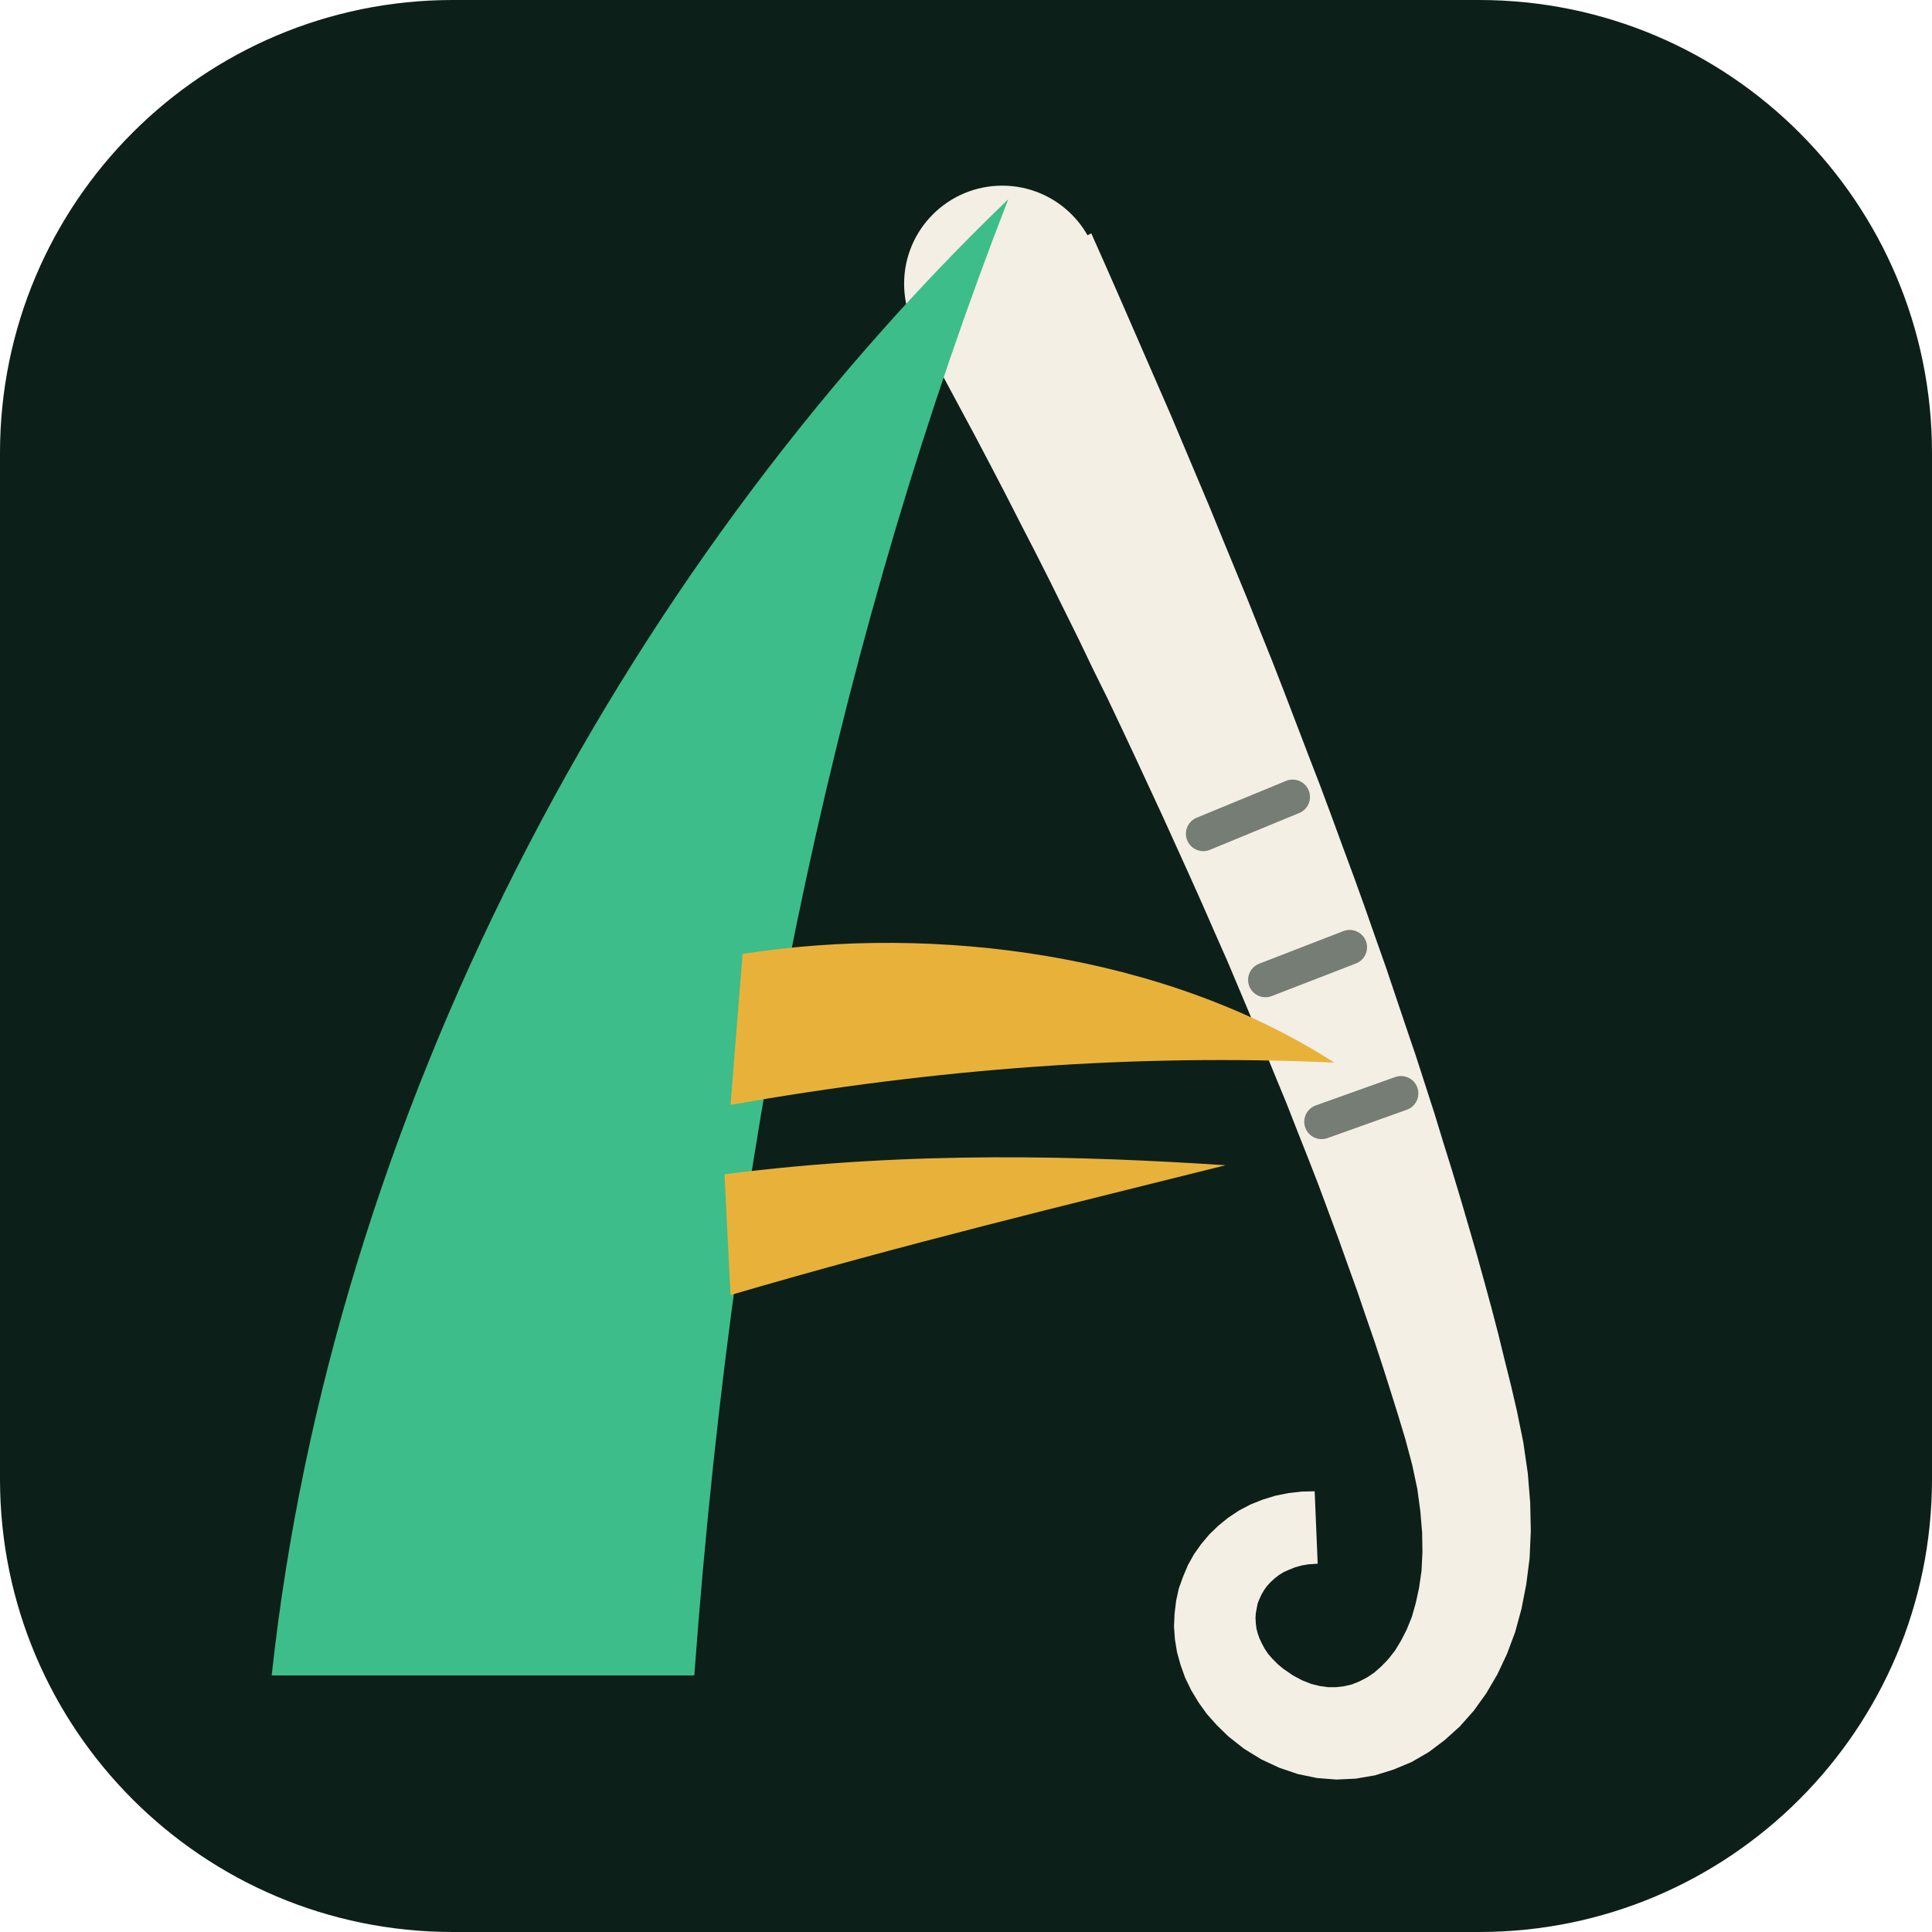
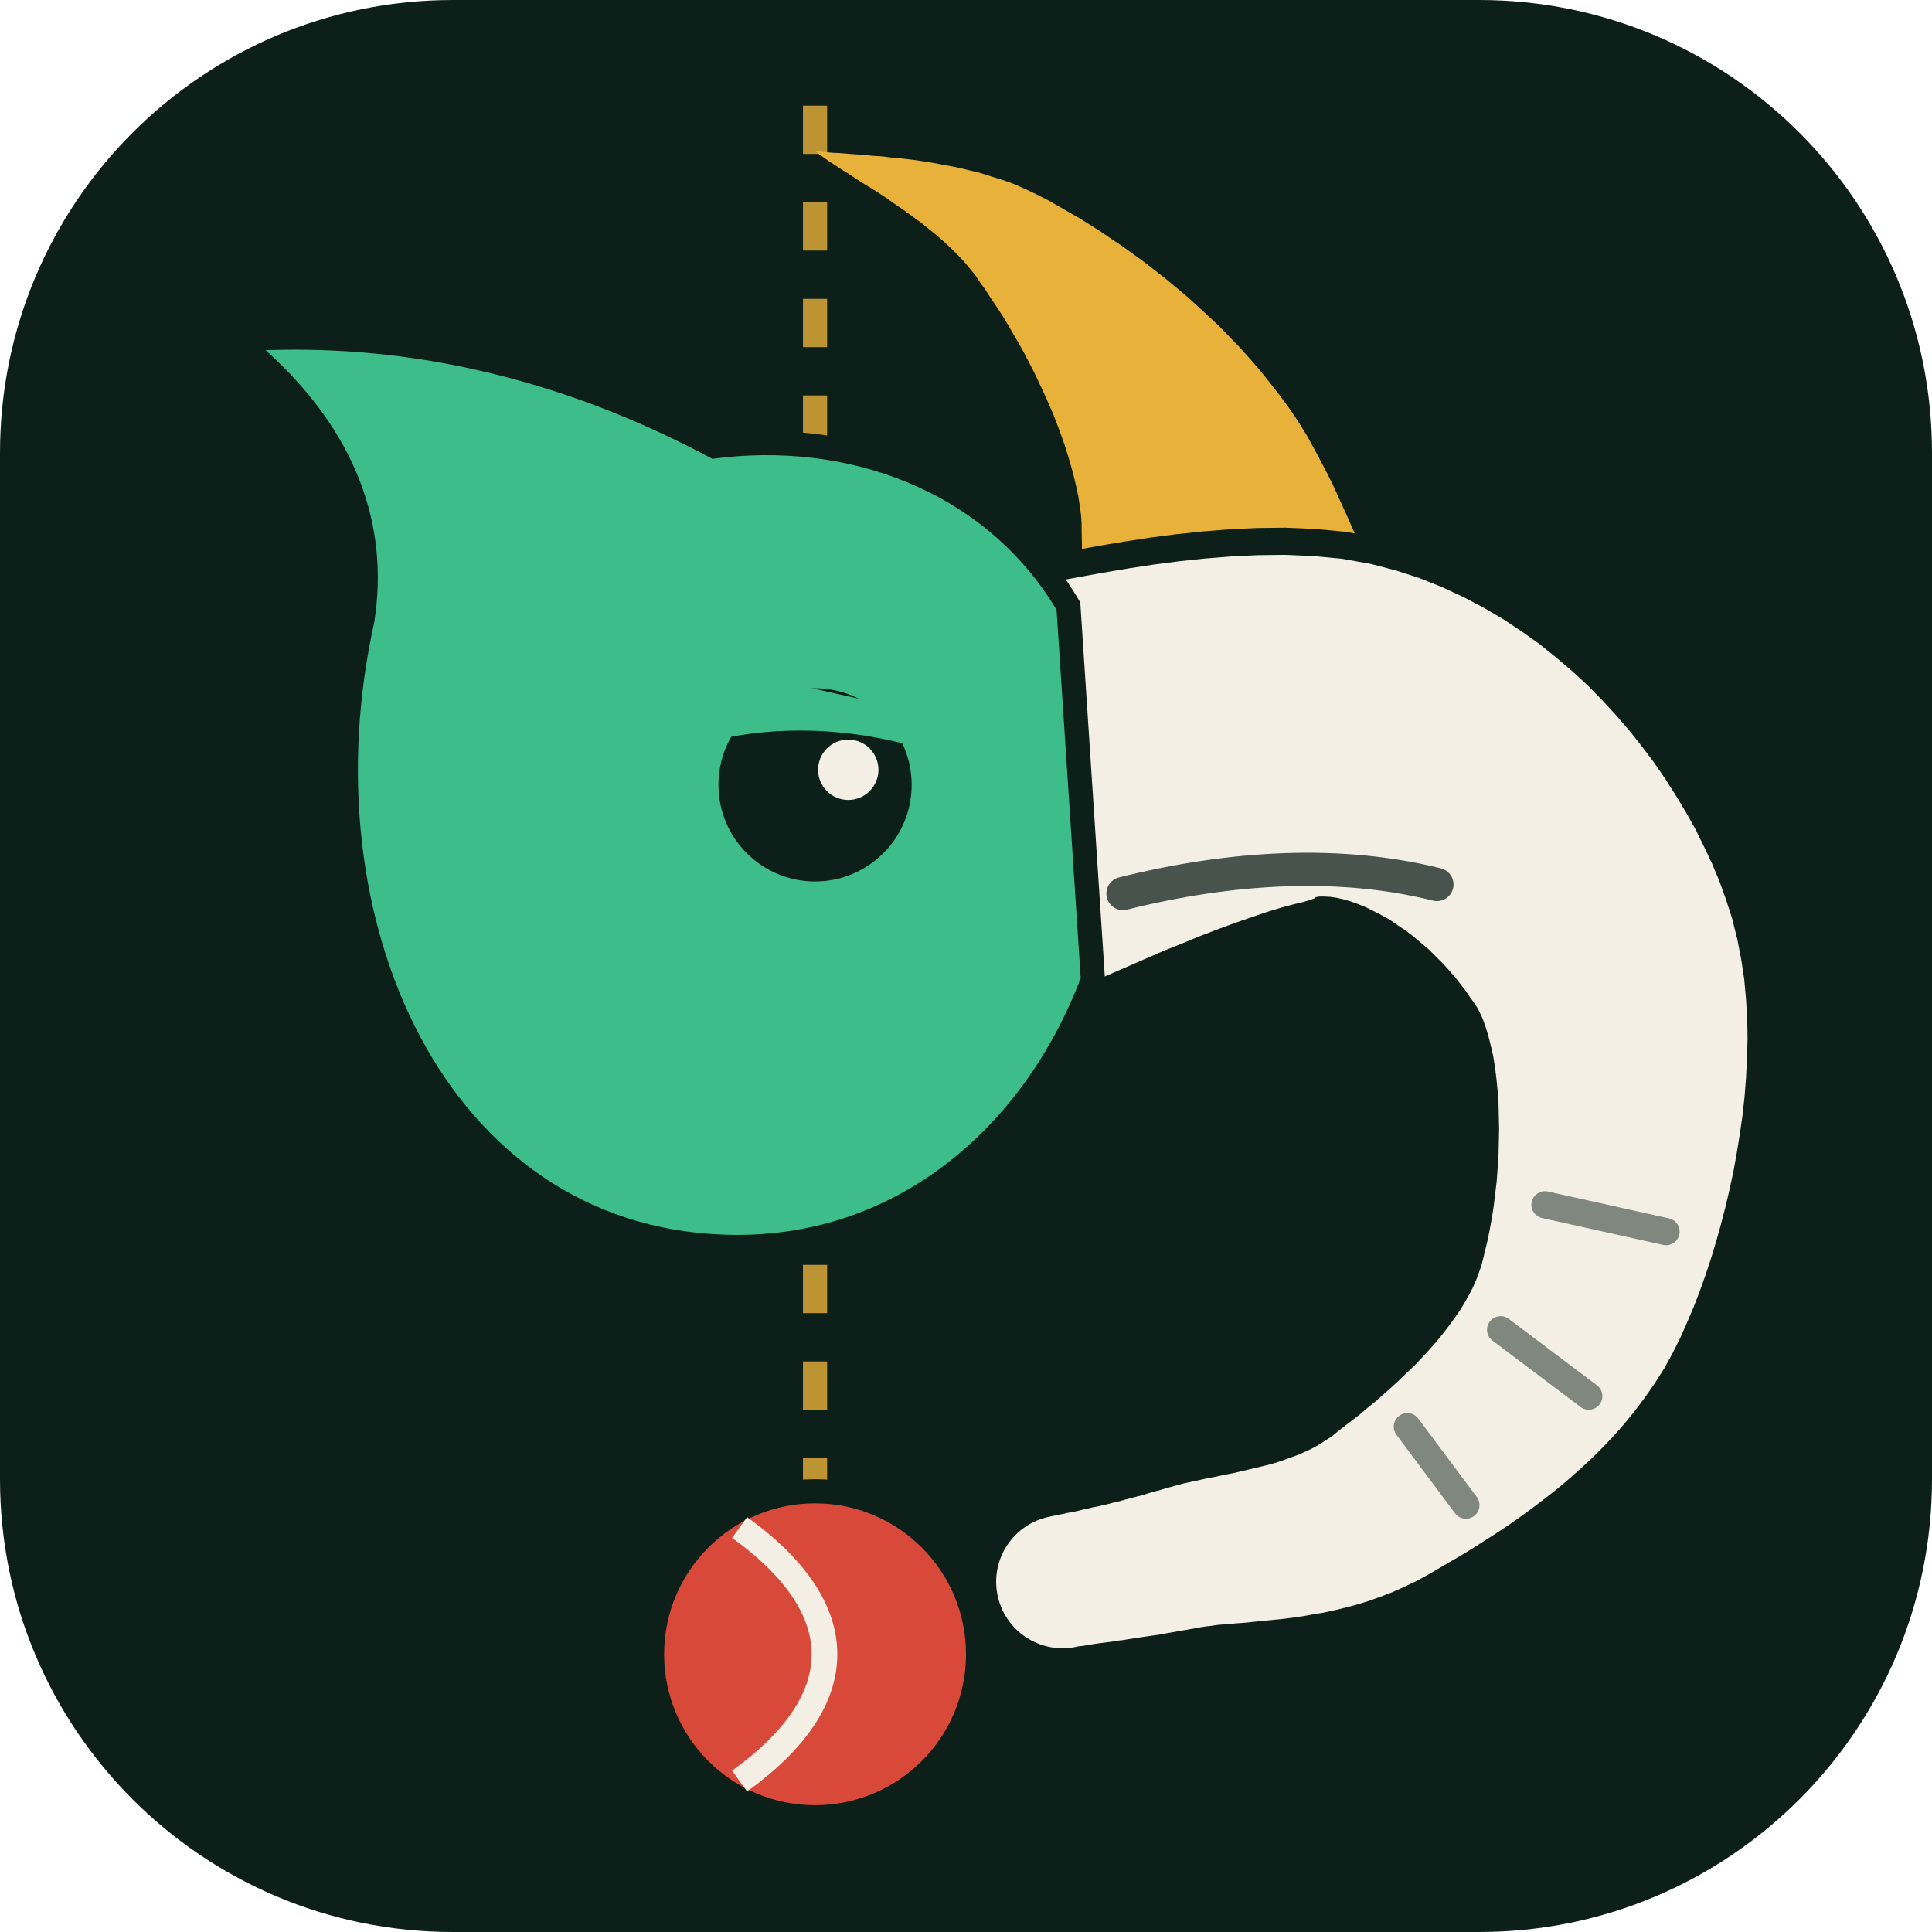
<svg xmlns="http://www.w3.org/2000/svg" viewBox="0 0 64 64">
  <rect width="64" height="64" rx="15" fill="#0d1f19" />
-   <path d="M30.25 10.67 L30.77 11.60 L31.28 12.54 L31.79 13.49 L32.30 14.44 L32.80 15.39 L33.30 16.35 L33.79 17.31 L34.29 18.28 L34.78 19.25 L35.26 20.22 L35.74 21.19 L36.21 22.17 L36.69 23.14 L37.15 24.11 L37.61 25.09 L38.06 26.06 L38.51 27.03 L38.95 28.00 L39.39 28.97 L39.82 29.93 L40.24 30.89 L40.66 31.84 L41.06 32.79 L41.46 33.74 L41.85 34.68 L42.23 35.61 L42.61 36.53 L42.97 37.45 L43.33 38.36 L43.68 39.26 L44.01 40.15 L44.34 41.04 L44.65 41.91 L44.96 42.77 L45.25 43.62 L45.54 44.46 L45.81 45.28 L46.07 46.10 L46.32 46.90 L46.55 47.66 L46.78 48.52 L46.95 49.32 L47.05 50.06 L47.11 50.77 L47.12 51.42 L47.09 52.03 L47.01 52.59 L46.90 53.10 L46.77 53.56 L46.60 53.98 L46.41 54.35 L46.21 54.68 L45.99 54.96 L45.76 55.20 L45.52 55.41 L45.28 55.57 L45.03 55.70 L44.78 55.80 L44.52 55.86 L44.26 55.89 L43.99 55.89 L43.71 55.85 L43.43 55.78 L43.13 55.66 L42.83 55.50 L42.51 55.28 L42.33 55.13 L42.16 54.96 L42.01 54.79 L41.89 54.61 L41.80 54.44 L41.72 54.27 L41.66 54.10 L41.62 53.94 L41.60 53.77 L41.59 53.60 L41.60 53.44 L41.63 53.28 L41.66 53.12 L41.72 52.97 L41.79 52.82 L41.87 52.68 L41.97 52.54 L42.09 52.41 L42.22 52.29 L42.36 52.18 L42.52 52.08 L42.70 52.00 L42.90 51.92 L43.11 51.86 L43.34 51.82 L43.65 51.80 L43.55 49.40 L43.13 49.41 L42.68 49.46 L42.24 49.55 L41.82 49.68 L41.42 49.84 L41.04 50.04 L40.68 50.28 L40.36 50.54 L40.06 50.83 L39.79 51.15 L39.55 51.49 L39.35 51.85 L39.19 52.23 L39.05 52.62 L38.96 53.03 L38.91 53.45 L38.89 53.87 L38.92 54.30 L38.99 54.73 L39.11 55.16 L39.26 55.58 L39.46 55.99 L39.70 56.39 L39.98 56.78 L40.31 57.15 L40.69 57.52 L41.21 57.93 L41.78 58.28 L42.38 58.56 L43.00 58.77 L43.63 58.90 L44.27 58.95 L44.91 58.92 L45.55 58.81 L46.16 58.62 L46.76 58.37 L47.33 58.04 L47.86 57.64 L48.36 57.19 L48.82 56.67 L49.23 56.10 L49.60 55.47 L49.92 54.79 L50.19 54.07 L50.40 53.30 L50.56 52.48 L50.67 51.62 L50.71 50.72 L50.69 49.78 L50.61 48.80 L50.46 47.77 L50.25 46.74 L50.05 45.88 L49.84 45.04 L49.63 44.18 L49.40 43.30 L49.16 42.42 L48.91 41.52 L48.65 40.62 L48.38 39.70 L48.10 38.77 L47.81 37.84 L47.52 36.89 L47.21 35.93 L46.90 34.97 L46.57 34.00 L46.24 33.02 L45.91 32.04 L45.56 31.05 L45.21 30.05 L44.85 29.05 L44.48 28.05 L44.11 27.04 L43.73 26.02 L43.34 25.01 L42.95 23.99 L42.56 22.97 L42.16 21.94 L41.75 20.92 L41.34 19.89 L40.92 18.87 L40.50 17.85 L40.08 16.82 L39.65 15.80 L39.22 14.78 L38.79 13.76 L38.35 12.75 L37.91 11.74 L37.47 10.73 L37.03 9.72 L36.59 8.72 L36.15 7.73 Z" fill="#f3efe4" />
-   <circle cx="33.2" cy="9.4" r="3.25" fill="#f3efe4" />
-   <path d="M42.82 26.40 L39.86 27.62 M44.71 31.38 L41.92 32.46 M46.41 36.22 L43.78 37.16" stroke="#0d1f19" stroke-width="1.15" stroke-linecap="round" opacity="0.55" />
-   <path d="M9 55.5 C 11 37, 20.5 19, 33.4 6.6 C 28 20.5, 24.4 36.5, 23 55.5 Z" fill="#3dbd8a" />
-   <path d="M24.6 31.6 C 31 30.6, 38.6 31.6, 44.2 35.2 C 37.6 34.9, 31 35.4, 24.2 36.6 Z" fill="#e8b23a" />
-   <path d="M24 38.9 C 30.2 38.1, 36 38.3, 40.6 38.6 C 35.4 39.9, 30 41.2, 24.2 42.9 Z" fill="#e8b23a" />
+   <path d="M27 3.5 L27 60.5" stroke="#e8b23a" stroke-width="0.8" stroke-dasharray="1.6 1.6" opacity="0.8" />
+   <path d="M47.65 24.86 L47.56 24.70 L47.47 24.54 L47.37 24.30 L47.25 24.00 L47.12 23.66 L46.98 23.28 L46.83 22.86 L46.67 22.41 L46.51 21.94 L46.33 21.45 L46.15 20.94 L45.96 20.42 L45.76 19.88 L45.55 19.34 L45.33 18.79 L45.11 18.23 L44.88 17.68 L44.64 17.13 L44.39 16.58 L44.14 16.03 L43.87 15.50 L43.59 14.97 L43.30 14.44 L42.99 13.94 L42.69 13.50 L42.38 13.08 L42.06 12.67 L41.74 12.27 L41.41 11.89 L41.08 11.52 L40.73 11.16 L40.39 10.81 L40.04 10.48 L39.68 10.15 L39.33 9.83 L38.97 9.53 L38.61 9.23 L38.25 8.95 L37.89 8.67 L37.53 8.41 L37.17 8.15 L36.81 7.91 L36.46 7.67 L36.11 7.45 L35.76 7.23 L35.41 7.03 L35.08 6.84 L34.73 6.64 L34.36 6.45 L33.98 6.27 L33.60 6.10 L33.21 5.96 L32.82 5.84 L32.44 5.72 L32.06 5.63 L31.68 5.54 L31.30 5.47 L30.93 5.40 L30.57 5.34 L30.21 5.29 L29.87 5.25 L29.53 5.22 L29.21 5.18 L28.89 5.16 L28.59 5.13 L28.31 5.11 L28.04 5.09 L27.80 5.07 L27.57 5.06 L27.36 5.04 L27.17 5.02 L27.00 5.00 L27.00 5.00 L27.13 5.11 L27.29 5.22 L27.46 5.34 L27.66 5.47 L27.87 5.61 L28.10 5.75 L28.34 5.91 L28.59 6.07 L28.85 6.23 L29.12 6.40 L29.39 6.58 L29.66 6.77 L29.94 6.96 L30.21 7.16 L30.49 7.36 L30.75 7.57 L31.01 7.78 L31.26 8.00 L31.50 8.22 L31.73 8.45 L31.94 8.67 L32.13 8.90 L32.31 9.12 L32.47 9.36 L32.65 9.61 L32.83 9.89 L33.02 10.17 L33.21 10.46 L33.39 10.76 L33.57 11.07 L33.75 11.38 L33.93 11.70 L34.10 12.03 L34.27 12.36 L34.43 12.70 L34.59 13.04 L34.74 13.38 L34.89 13.72 L35.02 14.06 L35.15 14.41 L35.27 14.75 L35.38 15.10 L35.48 15.44 L35.57 15.77 L35.65 16.11 L35.72 16.44 L35.77 16.76 L35.81 17.06 L35.83 17.34 L35.83 17.64 L35.84 17.99 L35.84 18.36 L35.84 18.77 L35.83 19.19 L35.81 19.64 L35.79 20.10 L35.77 20.57 L35.74 21.05 L35.71 21.54 L35.67 22.02 L35.63 22.51 L35.59 22.99 L35.55 23.46 L35.51 23.92 L35.47 24.37 L35.44 24.81 L35.40 25.23 L35.38 25.64 L35.36 26.04 L35.35 26.43 L35.35 26.82 L35.35 27.14 Z" fill="#e8b23a" />
+   <path d="M31.73 34.39 L32.16 34.24 L32.70 34.04 L33.23 33.83 L33.77 33.61 L34.31 33.37 L34.88 33.12 L35.46 32.86 L36.05 32.59 L36.66 32.32 L37.28 32.05 L37.90 31.78 L38.52 31.51 L39.14 31.26 L39.75 31.01 L40.35 30.78 L40.92 30.57 L41.47 30.38 L41.97 30.21 L42.43 30.07 L42.84 29.96 L43.17 29.88 L43.41 29.81 L43.54 29.76 L43.59 29.72 L43.70 29.70 L43.88 29.70 L44.07 29.71 L44.28 29.74 L44.50 29.79 L44.74 29.86 L44.99 29.95 L45.24 30.05 L45.50 30.18 L45.77 30.32 L46.04 30.47 L46.30 30.65 L46.57 30.83 L46.83 31.03 L47.08 31.24 L47.33 31.45 L47.56 31.68 L47.79 31.91 L48.00 32.14 L48.20 32.37 L48.38 32.60 L48.55 32.82 L48.70 33.04 L48.83 33.22 L48.93 33.37 L49.02 33.54 L49.12 33.76 L49.21 34.01 L49.30 34.30 L49.38 34.62 L49.46 34.96 L49.52 35.33 L49.57 35.72 L49.61 36.13 L49.64 36.54 L49.65 36.97 L49.66 37.40 L49.65 37.84 L49.64 38.27 L49.61 38.71 L49.58 39.13 L49.53 39.55 L49.48 39.96 L49.42 40.35 L49.35 40.73 L49.28 41.08 L49.20 41.41 L49.13 41.70 L49.07 41.93 L48.99 42.16 L48.90 42.40 L48.79 42.65 L48.66 42.90 L48.52 43.15 L48.36 43.41 L48.18 43.67 L47.99 43.93 L47.79 44.19 L47.57 44.46 L47.34 44.72 L47.11 44.97 L46.86 45.23 L46.61 45.47 L46.35 45.72 L46.09 45.96 L45.83 46.19 L45.57 46.42 L45.30 46.64 L45.04 46.86 L44.78 47.06 L44.52 47.26 L44.29 47.44 L44.12 47.58 L43.95 47.69 L43.78 47.80 L43.60 47.91 L43.41 48.01 L43.21 48.10 L43.01 48.19 L42.79 48.27 L42.57 48.35 L42.34 48.43 L42.11 48.50 L41.86 48.56 L41.62 48.62 L41.36 48.68 L41.11 48.74 L40.85 48.80 L40.58 48.85 L40.31 48.91 L40.04 48.96 L39.77 49.02 L39.49 49.08 L39.21 49.14 L38.92 49.22 L38.66 49.29 L38.43 49.36 L38.23 49.41 L38.03 49.47 L37.84 49.53 L37.64 49.58 L37.45 49.63 L37.26 49.68 L37.08 49.73 L36.90 49.77 L36.72 49.82 L36.54 49.86 L36.38 49.90 L36.21 49.93 L36.05 49.97 L35.90 50.00 L35.75 50.04 L35.61 50.07 L35.47 50.10 L35.34 50.12 L35.22 50.15 L35.10 50.17 L34.98 50.20 L34.87 50.22 L34.78 50.24 A2.20 2.20 0 0 0 35.62 54.56 L35.70 54.54 L35.79 54.53 L35.89 54.52 L35.99 54.50 L36.11 54.48 L36.24 54.46 L36.38 54.44 L36.53 54.42 L36.69 54.40 L36.85 54.38 L37.02 54.35 L37.20 54.33 L37.38 54.30 L37.58 54.27 L37.77 54.24 L37.97 54.21 L38.18 54.18 L38.40 54.15 L38.61 54.11 L38.84 54.07 L39.06 54.03 L39.29 53.99 L39.53 53.95 L39.74 53.91 L39.93 53.88 L40.11 53.86 L40.31 53.83 L40.53 53.81 L40.77 53.79 L41.02 53.77 L41.29 53.75 L41.57 53.72 L41.86 53.69 L42.17 53.66 L42.48 53.63 L42.81 53.59 L43.15 53.54 L43.49 53.48 L43.85 53.42 L44.21 53.34 L44.59 53.25 L44.96 53.15 L45.35 53.03 L45.74 52.89 L46.13 52.74 L46.53 52.56 L46.93 52.37 L47.31 52.16 L47.64 51.97 L47.96 51.78 L48.29 51.59 L48.64 51.38 L48.99 51.16 L49.35 50.93 L49.72 50.69 L50.09 50.44 L50.47 50.17 L50.85 49.89 L51.23 49.60 L51.61 49.30 L51.99 48.98 L52.37 48.64 L52.74 48.30 L53.11 47.93 L53.47 47.55 L53.83 47.14 L54.17 46.72 L54.50 46.28 L54.82 45.82 L55.13 45.33 L55.41 44.82 L55.67 44.30 L55.89 43.80 L56.10 43.31 L56.30 42.79 L56.49 42.26 L56.67 41.72 L56.84 41.16 L57.00 40.59 L57.15 40.01 L57.29 39.42 L57.42 38.82 L57.53 38.21 L57.63 37.59 L57.72 36.97 L57.79 36.34 L57.84 35.70 L57.87 35.06 L57.89 34.41 L57.88 33.76 L57.84 33.11 L57.78 32.44 L57.68 31.78 L57.55 31.11 L57.38 30.43 L57.17 29.78 L56.95 29.17 L56.71 28.60 L56.44 28.03 L56.16 27.46 L55.85 26.91 L55.52 26.36 L55.17 25.81 L54.80 25.27 L54.40 24.74 L53.99 24.22 L53.55 23.71 L53.08 23.20 L52.60 22.71 L52.09 22.24 L51.55 21.78 L50.99 21.33 L50.40 20.91 L49.78 20.50 L49.13 20.12 L48.46 19.77 L47.75 19.44 L47.02 19.15 L46.25 18.90 L45.41 18.68 L44.46 18.51 L43.50 18.42 L42.58 18.38 L41.69 18.39 L40.81 18.43 L39.94 18.50 L39.08 18.59 L38.23 18.70 L37.38 18.83 L36.55 18.97 L35.72 19.12 L34.91 19.27 L34.13 19.43 L33.36 19.60 L32.62 19.76 L31.91 19.91 L31.24 20.06 L30.62 20.20 L30.04 20.32 L29.53 20.43 L29.09 20.51 L28.74 20.57 L28.50 20.59 L28.27 20.61 Z" fill="#f3efe4" stroke="#0d1f19" stroke-width="1.8" paint-order="stroke" />
+   <path d="M51.18 39.91 L55.19 40.80 M49.71 44.05 L52.63 46.25 M46.62 47.26 L48.56 49.86 " stroke="#0d1f19" stroke-width="0.9" stroke-linecap="round" opacity="0.5" />
+   <path d="M37.2 29.6 C40.8 28.7,44.4 28.5,47.6 29.3" stroke="#0d1f19" stroke-width="1.1" stroke-linecap="round" fill="none" opacity="0.75" />
+   <path d="M35 20.2 C32.6 16.2,28 14.6,23.6 15.2 C19.5 13,14.5 11.4,8.8 11.6 C11.8 14.3,12.9 17.4,12.4 20.6 C10.2 30.5,14.8 40.6,24 40.9 C29.6 41.1,33.9 37.4,35.8 32.4 Z" fill="#3dbd8a" stroke="#0d1f19" stroke-width="1.6" paint-order="stroke" />
+   <circle cx="27" cy="54.8" r="5" fill="#d9493a" stroke="#0d1f19" stroke-width="1.6" paint-order="stroke" />
+   <path d="M24.50 50.60 C28.25 53.30,28.25 56.30,24.50 59.00" stroke="#f3efe4" stroke-width="0.85" fill="none" />
+   <circle cx="27" cy="26" r="3.2" fill="#0d1f19" />
+   <circle cx="28.1" cy="25.5" r="1" fill="#f3efe4" />
+   <path d="M22.40 21.80 L31.40 23.80 L31.40 25.10 C28.80 24.10,25.40 23.80,22.40 24.90 Z" fill="#3dbd8a" />
</svg>
